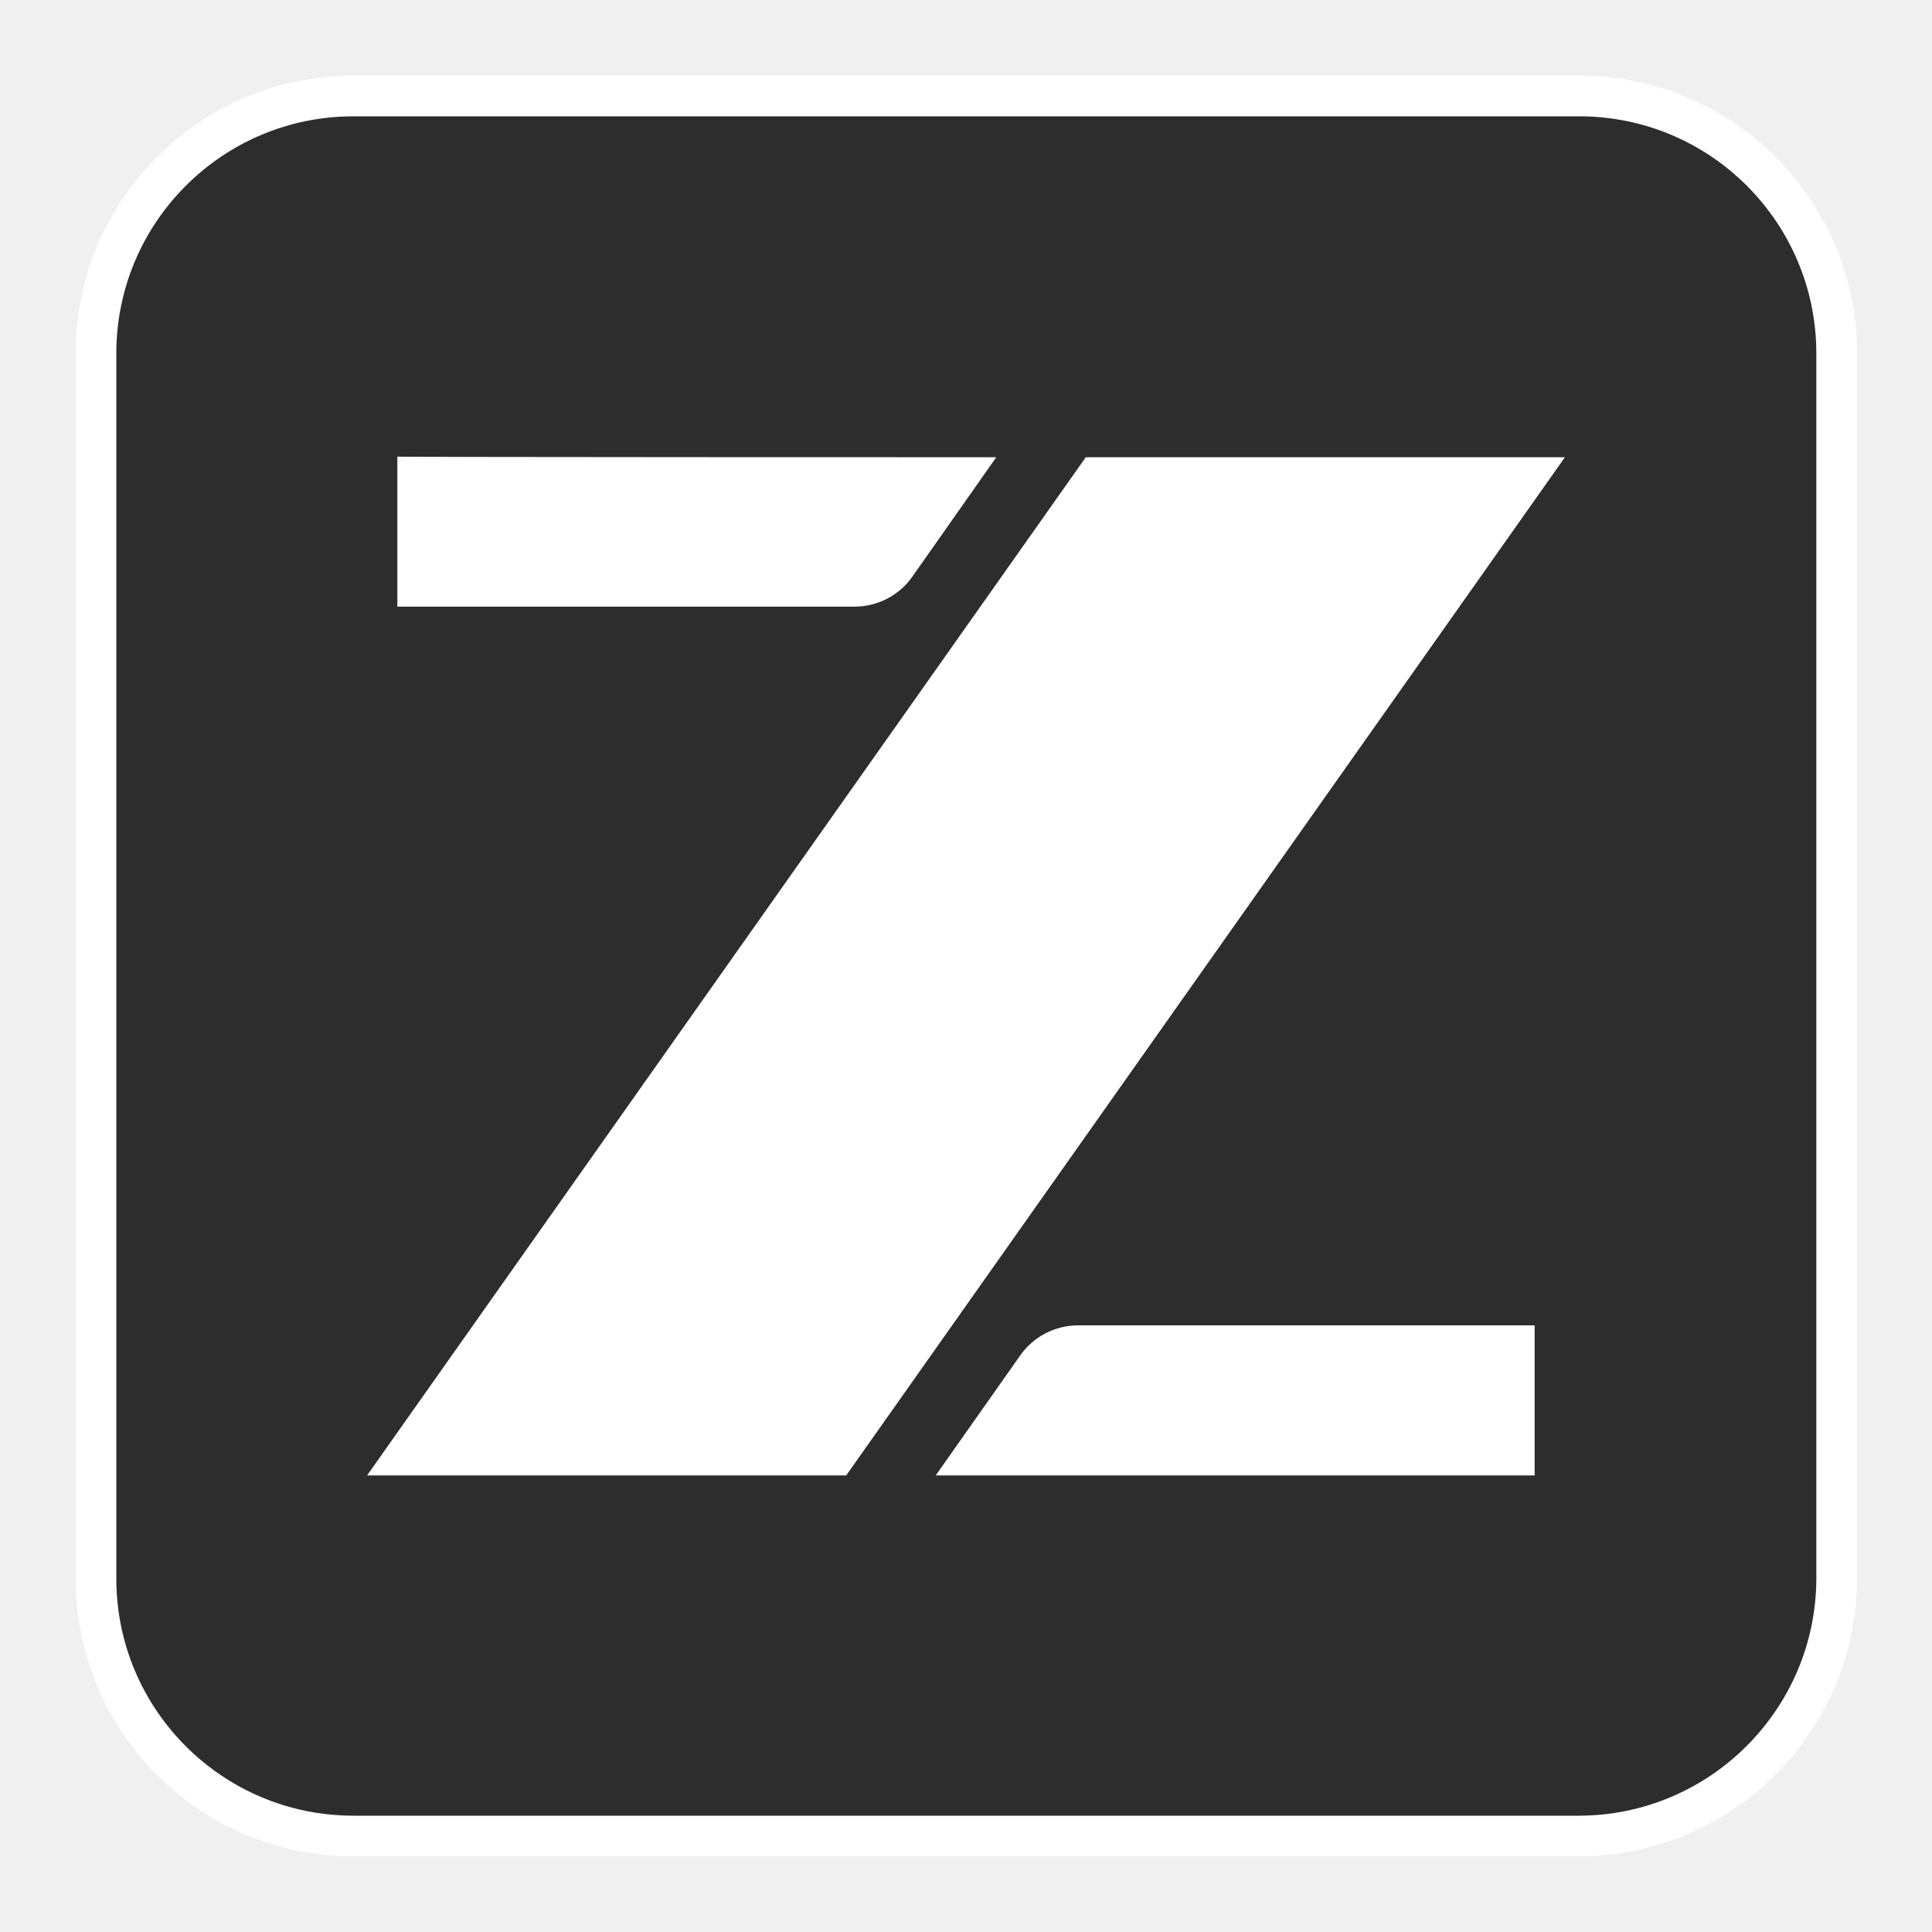
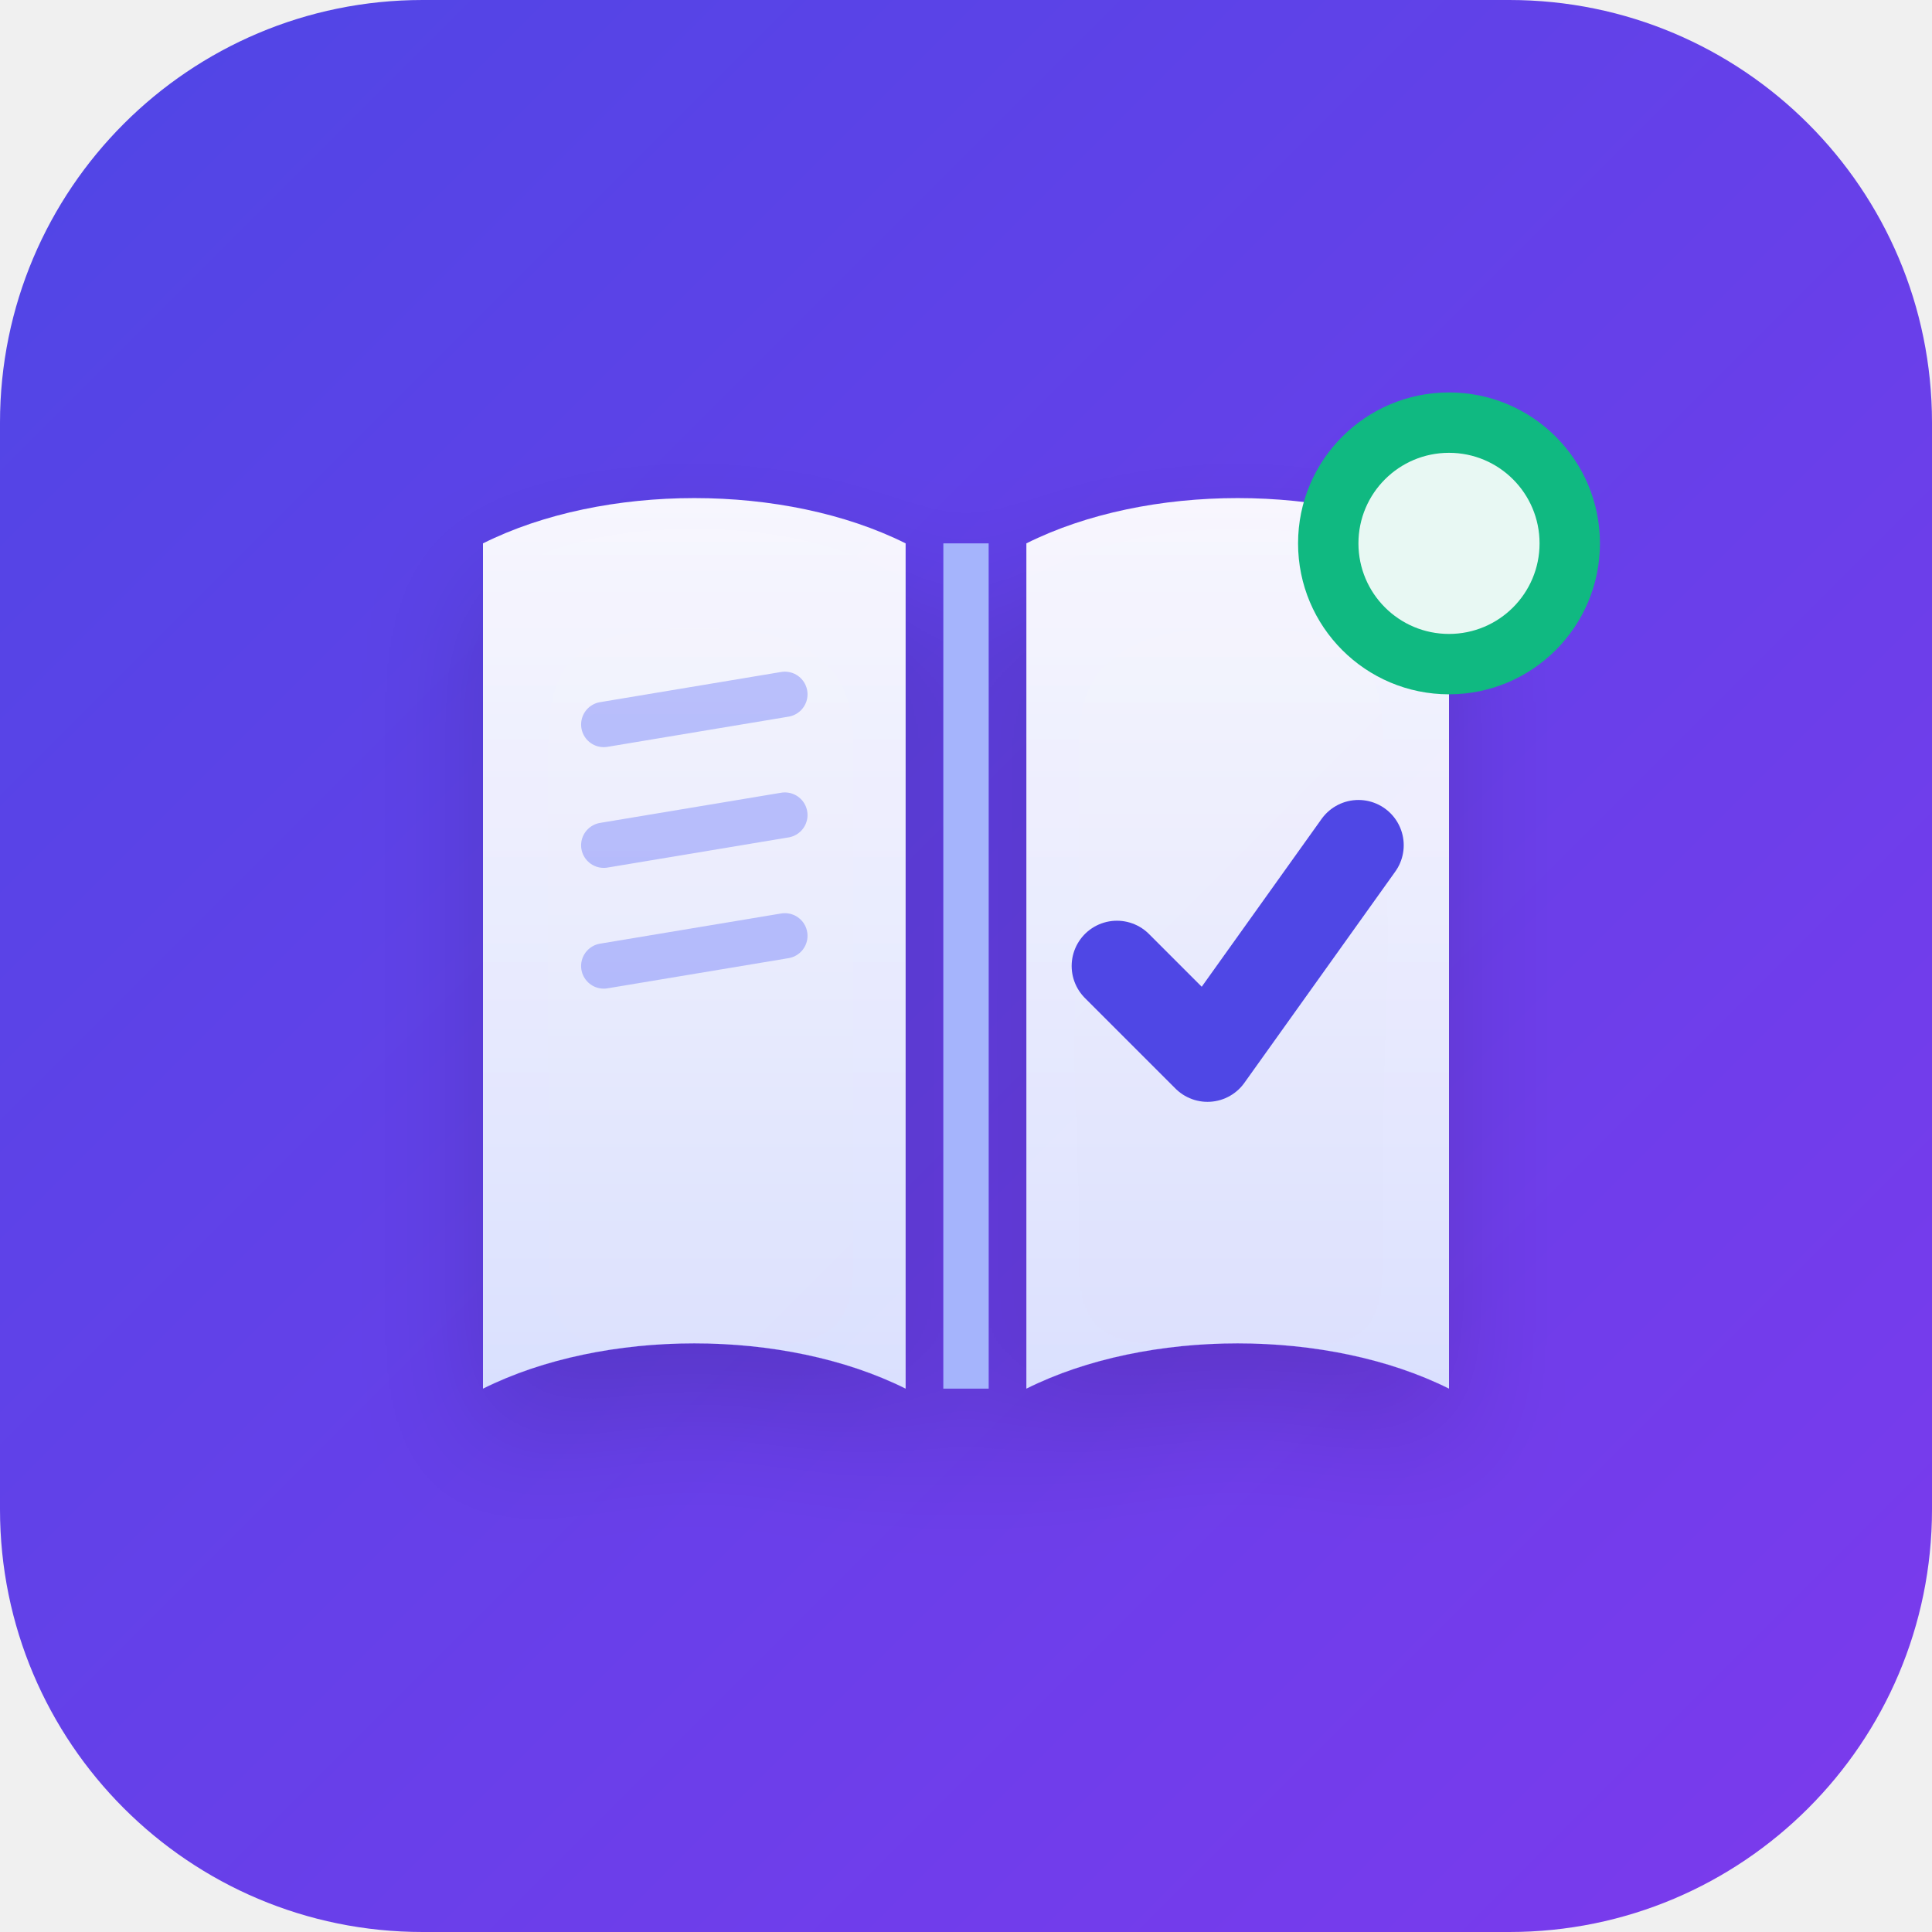
- <svg xmlns="http://www.w3.org/2000/svg" version="1.1" x="0px" y="0px" viewBox="0 0 30 30" style="enable-background:new 0 0 30 30;" xml:space="preserve">
+ <svg xmlns="http://www.w3.org/2000/svg" version="1.1" viewBox="0 0 64 64" xml:space="preserve">
  <defs>
-     <style type="text/css">
-     .st194{fill:#2D2D2D;stroke:#FFFFFF;stroke-width:0.632;stroke-miterlimit:10;}
-     .st23{fill:#FFFFFF;}
- 
-     .z-breathe {
-       animation: breathe 2.5s ease-in-out infinite;
-     }
- 
-     @keyframes breathe {
-       0%, 100% { opacity: 0.7; }
-       50% { opacity: 1; }
-     }
-   </style>
+     <linearGradient id="bgGrad" x1="0%" y1="0%" x2="100%" y2="100%">
+       <stop offset="0%" style="stop-color:#4f46e5" />
+       <stop offset="100%" style="stop-color:#7c3aed" />
+     </linearGradient>
+     <linearGradient id="bookGrad" x1="0%" y1="0%" x2="0%" y2="100%">
+       <stop offset="0%" style="stop-color:#ffffff" />
+       <stop offset="100%" style="stop-color:#e0e7ff" />
+     </linearGradient>
+     <filter id="shadow" x="-20%" y="-20%" width="140%" height="140%">
+       <feDropShadow dx="0" dy="2" stdDeviation="2" flood-color="#000000" flood-opacity="0.15" />
+     </filter>
  </defs>
-   <g>
-     <path class="st194" d="M24.51,28.51H5.49c-2.21,0-4-1.79-4-4V5.49c0-2.21,1.79-4,4-4h19.03c2.21,0,4,1.79,4,4v19.03     C28.51,26.72,26.72,28.51,24.51,28.51z" />
-     <g class="z-breathe">
-       <path class="st23" d="M15.47,7.1l-1.3,1.85c-0.2,0.29-0.54,0.47-0.9,0.47h-7.1V7.09C6.16,7.1,15.47,7.1,15.47,7.1z" />
-       <polygon class="st23" points="24.3,7.1 13.14,22.91 5.7,22.91 16.86,7.1" />
-       <path class="st23" d="M14.53,22.91l1.31-1.86c0.2-0.29,0.54-0.47,0.9-0.47h7.09v2.33H14.53z" />
-     </g>
+   <rect width="64" height="64" rx="14" fill="url(#bgGrad)" />
+   <g filter="url(#shadow)">
+     <path d="M30 18 C26 16 20 16 16 18 L16 46 C20 44 26 44 30 46 Z" fill="url(#bookGrad)" opacity="0.95" />
+     <path d="M34 18 C38 16 44 16 48 18 L48 46 C44 44 38 44 34 46 Z" fill="url(#bookGrad)" opacity="0.95" />
+     <line x1="32" y1="18" x2="32" y2="46" stroke="#a5b4fc" stroke-width="1.5" />
+     <line x1="20" y1="24" x2="26" y2="23" stroke="#818cf8" stroke-width="1.5" stroke-linecap="round" opacity="0.5" />
+     <line x1="20" y1="28" x2="26" y2="27" stroke="#818cf8" stroke-width="1.5" stroke-linecap="round" opacity="0.5" />
+     <line x1="20" y1="32" x2="26" y2="31" stroke="#818cf8" stroke-width="1.5" stroke-linecap="round" opacity="0.5" />
+     <path d="M37 32 L40 35 L45 28" stroke="#4f46e5" stroke-width="3" fill="none" stroke-linecap="round" stroke-linejoin="round" />
  </g>
+   <circle cx="48" cy="18" r="5" fill="#10b981" />
+   <circle cx="48" cy="18" r="3" fill="#ffffff" opacity="0.9" />
</svg>
